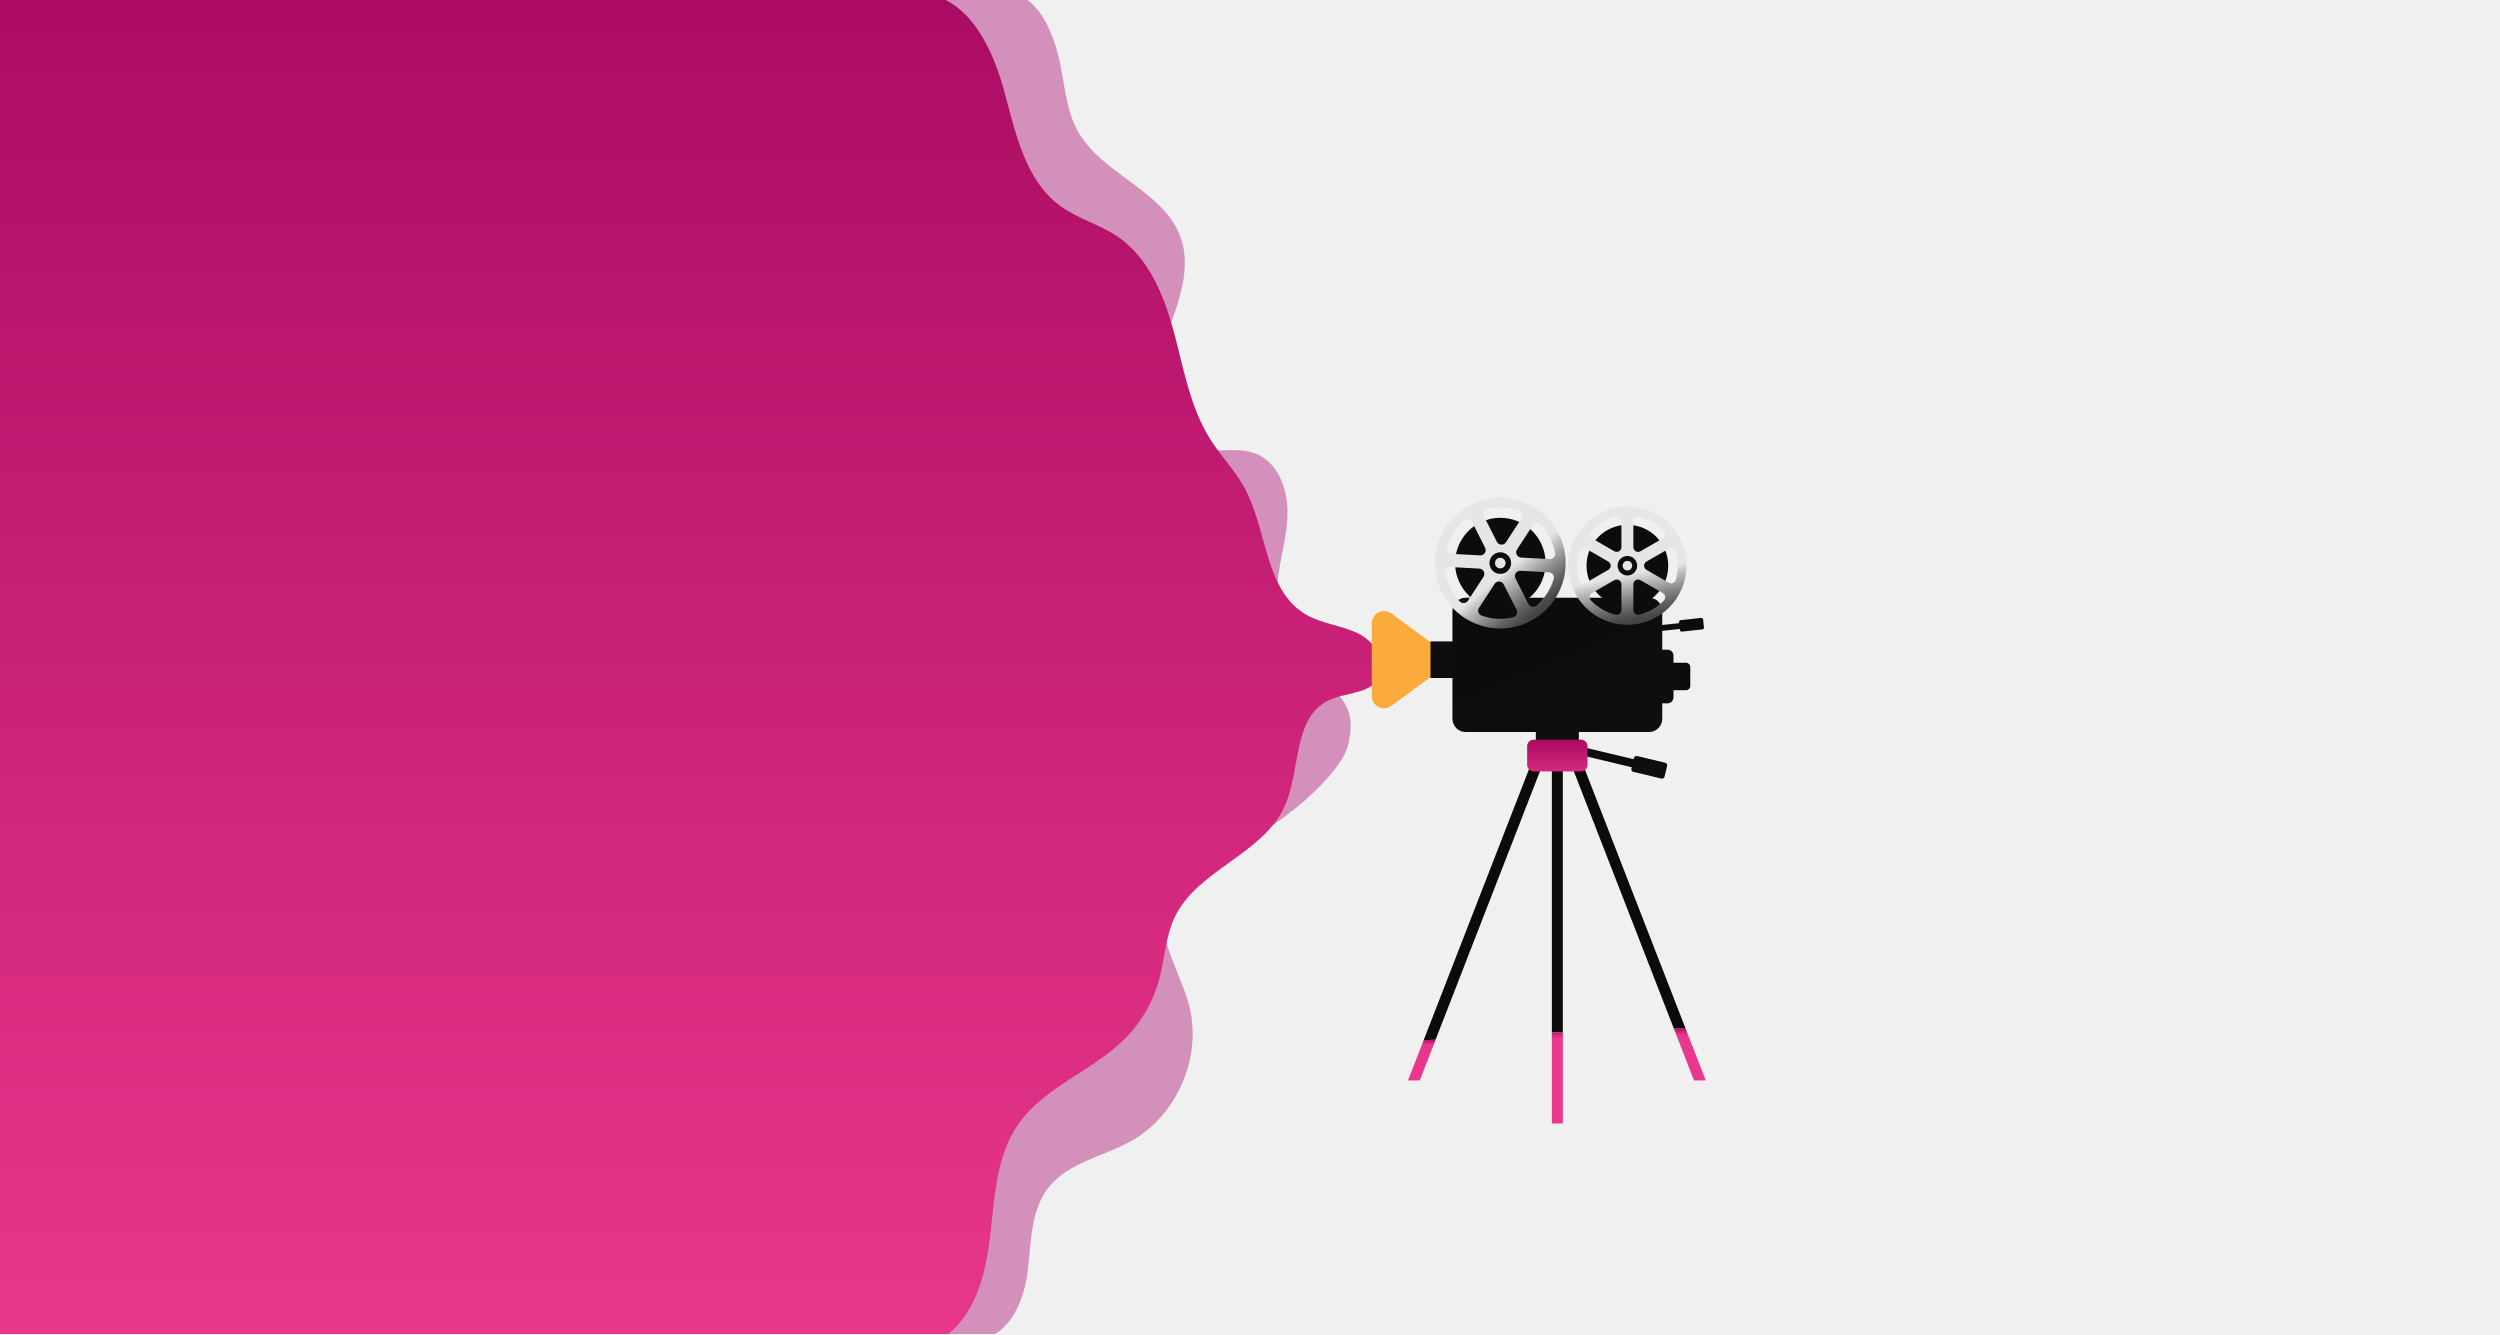
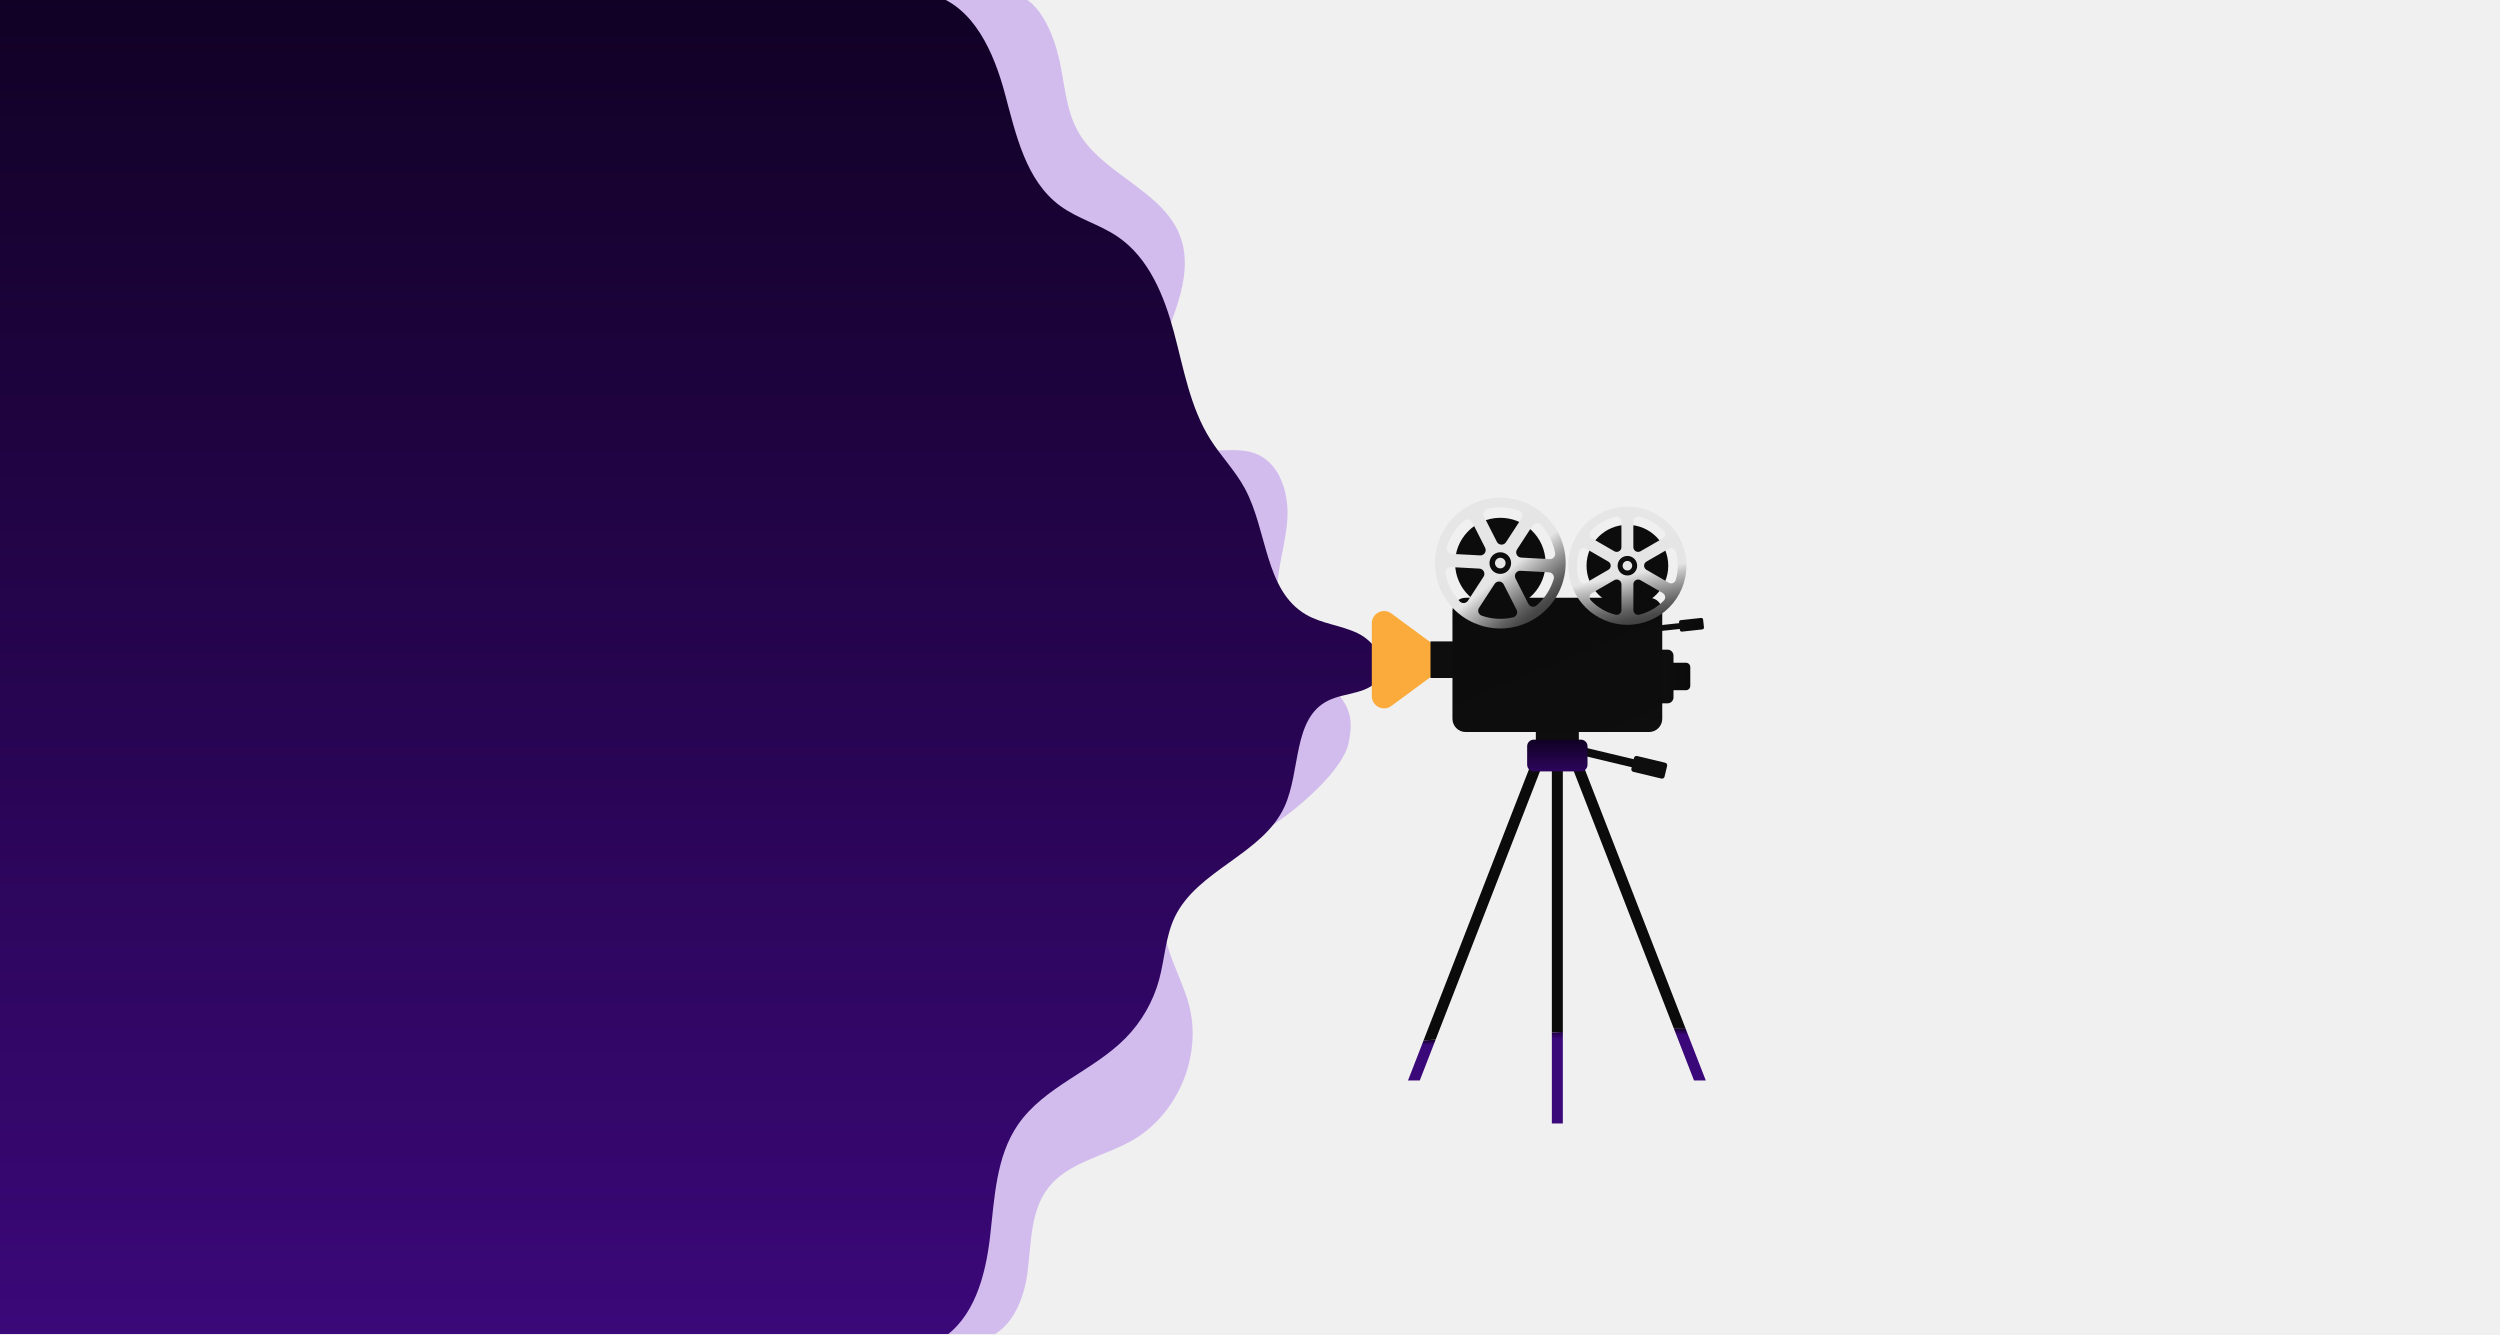
<svg xmlns="http://www.w3.org/2000/svg" width="1919" height="1024" viewBox="0 0 1919 1024" fill="none">
  <style>

    @keyframes jelly {
        0%, 100% {
            transform: scaleY(1);
        }
        50% {
            transform: scaleY(1.1);
        }
    }


    @keyframes rotateAnimate {
        from{
            transform: rotate(0deg);
        }
        to {
            transform: rotate(360deg);
        }
    }
    
    .rueda{
        animation: rotateAnimate 2s linear 1s infinite;
        transform-box: content-box;
        transform-origin: center;
    }

    .bodyCamera {
        animation: jelly 0.5s ease-in-out infinite alternate;
        transform-origin: center;
    }
</style>
  <g clip-path="url(#clip0_17_394)">
    <g clip-path="url(#clip1_17_394)">
-       <path d="M753.479 1027.89C775.471 1023.67 786.062 998.29 788.825 976.057C791.588 953.825 790.943 929.42 804.684 911.719C819.916 892.12 847.305 887.773 868.892 875.506C904.127 855.466 923.025 810.431 912.636 771.234C906.411 747.731 890.865 725.683 893.683 701.554C896.17 680.316 911.108 656.26 932.363 653.848C963.951 650.274 1029.5 598.203 1035.14 570.555C1036.58 563.501 1037.59 556.17 1035.97 549.17C1032.08 532.317 1014.97 522.665 1002.82 510.361C988.982 496.362 980.749 476.966 980.289 457.276C979.828 437.531 986.827 418.338 988.154 398.629C989.48 378.92 982.757 356.062 964.504 348.473C948.627 341.879 929.766 349.191 913.521 343.537C895.139 337.145 885.837 315.65 886.463 296.199C887.09 276.748 895.231 258.458 901.64 240.093C908.05 221.711 912.765 201.45 906.521 183.012C894.089 146.284 845.647 134.237 827.063 100.198C818.001 83.584 817.264 63.875 813.027 45.419C808.791 26.963 798.734 1.25 780.537 -3.963H-441V1027.93H753.479V1027.89Z" fill="#D390BB" />
+       <path d="M753.479 1027.89C775.471 1023.67 786.062 998.29 788.825 976.057C791.588 953.825 790.943 929.42 804.684 911.719C819.916 892.12 847.305 887.773 868.892 875.506C904.127 855.466 923.025 810.431 912.636 771.234C906.411 747.731 890.865 725.683 893.683 701.554C896.17 680.316 911.108 656.26 932.363 653.848C963.951 650.274 1029.5 598.203 1035.14 570.555C1036.58 563.501 1037.59 556.17 1035.97 549.17C1032.08 532.317 1014.97 522.665 1002.82 510.361C988.982 496.362 980.749 476.966 980.289 457.276C979.828 437.531 986.827 418.338 988.154 398.629C989.48 378.92 982.757 356.062 964.504 348.473C948.627 341.879 929.766 349.191 913.521 343.537C895.139 337.145 885.837 315.65 886.463 296.199C887.09 276.748 895.231 258.458 901.64 240.093C908.05 221.711 912.765 201.45 906.521 183.012C894.089 146.284 845.647 134.237 827.063 100.198C818.001 83.584 817.264 63.875 813.027 45.419C808.791 26.963 798.734 1.25 780.537 -3.963H-441V1027.93H753.479V1027.89Z" fill="#d2bced" />
      <path d="M722.278 1028C747.733 1012.12 756.426 979.465 759.926 949.681C763.425 919.897 764.402 888.031 781.384 863.312C801.534 833.989 839.127 822.127 864.066 796.745C876.222 784.367 885.137 768.858 889.705 752.133C894.07 736.145 894.586 718.997 901.714 704.04C919.083 667.607 969.293 655.874 986.017 619.127C998.542 591.627 992.243 551.546 1019.21 537.916C1032.47 531.211 1051.53 533.016 1058.81 520.068C1065.73 507.727 1054.94 492.236 1042.19 486.084C1029.45 479.932 1014.57 478.845 1002.35 471.68C970.729 453.113 972.958 407.065 955.479 374.831C948.203 361.403 937.318 350.296 929.14 337.403C913.557 312.813 908.658 283.232 901.143 255.124C893.628 227.016 881.859 197.876 857.767 181.557C843.971 172.218 827.191 167.871 813.764 158.017C787.407 138.658 779.837 103.366 771.346 71.777C762.873 40.188 747.53 5.228 716.126 -3.963H-441V1028.04H722.278V1028Z" fill="url(#paint0_linear_17_394)" />
    </g>
    <path d="M1116.22 506.386L1067.96 541.908C1061.76 546.474 1053 542.047 1053 534.326V478.446C1053 470.742 1061.76 466.298 1067.96 470.864L1116.22 506.386Z" fill="#FAAB3C" />
    <path d="M1256.97 486.297L1302.49 481.332L1302 476.879L1256.48 481.844L1256.97 486.297Z" fill="url(#paint1_linear_17_394)" />
    <path d="M1291.06 484.848L1306.69 483.142C1307.48 483.057 1308.04 482.351 1307.96 481.567L1307.31 475.589C1307.22 474.804 1306.52 474.237 1305.73 474.323L1290.1 476.028C1289.31 476.114 1288.75 476.819 1288.83 477.604L1289.48 483.582C1289.57 484.366 1290.27 484.933 1291.06 484.848Z" fill="url(#paint2_linear_17_394)" />
    <path d="M1178.91 575.477H1211.91V545.969H1178.91V575.477Z" fill="url(#paint3_linear_17_394)" />
    <path d="M1199.63 584.854V792.145C1196.83 792.284 1194.01 792.424 1191.2 792.563V584.854H1199.63Z" fill="url(#paint4_linear_17_394)" />
    <path d="M1199.63 862.386H1191.2V792.546C1194.01 792.406 1196.83 792.267 1199.63 792.127V862.386Z" fill="url(#paint5_linear_17_394)" />
    <path d="M1309.36 829.357H1300.32L1284.75 789.286C1287.74 789.251 1290.74 789.182 1293.73 789.164L1309.36 829.357Z" fill="url(#paint6_linear_17_394)" />
    <path d="M1209.44 572.392L1293.73 789.164C1290.74 789.199 1287.74 789.252 1284.75 789.286L1201.6 575.442L1209.46 572.392H1209.44Z" fill="url(#paint7_linear_17_394)" />
    <g class="pata_one">
      <path d="M1089.82 829.357H1080.78L1092.73 798.629C1095.83 798.419 1098.91 798.21 1102.01 798.001L1089.82 829.357Z" fill="url(#paint8_linear_17_394)" />
      <path d="M1188.54 575.442L1101.99 798.001C1098.89 798.21 1095.81 798.419 1092.71 798.629L1180.68 572.392L1188.54 575.442Z" fill="url(#paint9_linear_17_394)" />
    </g>
    <path d="M1207.73 578.238L1270.56 593.241L1272.03 587.087L1209.2 572.083L1207.73 578.238Z" fill="url(#paint10_linear_17_394)" />
    <path d="M1294.14 529.811H1261.46C1259.63 529.811 1258.14 528.312 1258.14 526.482V512.05C1258.14 510.22 1259.63 508.721 1261.46 508.721H1294.14C1295.96 508.721 1297.46 510.22 1297.46 512.05V526.482C1297.46 528.312 1295.96 529.811 1294.14 529.811Z" fill="url(#paint11_linear_17_394)" />
    <path d="M1245.4 539.886H1279.98C1282.52 539.886 1284.57 537.825 1284.57 535.284V503.266C1284.57 500.725 1282.52 498.665 1279.98 498.665H1245.4C1242.86 498.665 1240.81 500.725 1240.81 503.266V535.284C1240.81 537.825 1242.86 539.886 1245.4 539.886Z" fill="url(#paint12_linear_17_394)" />
    <path d="M1098.06 520.434H1137.37V492.338H1098.06V520.434Z" fill="url(#paint13_linear_17_394)" />
    <path class="bodyCamera" d="M1265.8 561.899H1125.04C1119.45 561.899 1114.9 557.35 1114.9 551.755V468.982C1114.9 463.387 1119.45 458.838 1125.04 458.838H1265.8C1271.39 458.838 1275.94 463.387 1275.94 468.982V551.755C1275.94 557.35 1271.39 561.899 1265.8 561.899Z" fill="url(#paint14_linear_17_394)" />
    <path d="M1275.29 597.629L1253.74 592.483C1252.66 592.225 1251.99 591.133 1252.24 590.048L1254.21 581.825C1254.46 580.74 1255.56 580.069 1256.64 580.328L1278.19 585.473C1279.27 585.732 1279.94 586.824 1279.68 587.909L1277.72 596.132C1277.47 597.217 1276.37 597.888 1275.29 597.629Z" fill="url(#paint15_linear_17_394)" />
    <path d="M1152.28 466.968C1171.46 466.623 1186.73 450.785 1186.38 431.594C1186.04 412.403 1170.21 397.125 1151.03 397.47C1131.86 397.815 1116.59 413.652 1116.93 432.843C1117.28 452.035 1133.1 467.313 1152.28 466.968Z" fill="url(#paint16_linear_17_394)" />
    <path class="rueda" d="M1106.91 454.968C1119.46 479.684 1149.66 489.531 1174.36 476.965C1199.06 464.398 1208.9 434.175 1196.34 409.46C1183.78 384.744 1153.58 374.897 1128.89 387.463C1104.19 400.03 1094.35 430.253 1106.91 454.968ZM1139.96 420.44C1141.37 423.212 1139.25 426.488 1136.15 426.314L1114.31 425.146C1111.68 425.007 1109.9 422.427 1110.67 419.883C1113.04 412.057 1117.6 405.033 1123.78 399.699C1125.78 397.974 1128.87 398.549 1130.07 400.902L1139.98 420.423L1139.96 420.44ZM1167.92 397.869L1155.99 416.222C1154.3 418.837 1150.39 418.628 1148.98 415.856L1139.07 396.335C1137.87 393.982 1139.23 391.159 1141.81 390.549C1149.75 388.684 1158.11 389.137 1165.83 391.838C1168.32 392.71 1169.36 395.673 1167.92 397.886V397.869ZM1189.51 429.173L1167.65 428.005C1164.54 427.831 1162.78 424.362 1164.48 421.748L1176.42 403.394C1177.86 401.181 1180.98 400.937 1182.77 402.854C1185.56 405.817 1187.93 409.163 1189.77 412.806C1191.62 416.449 1192.94 420.336 1193.69 424.327C1194.18 426.924 1192.14 429.295 1189.51 429.155V429.173ZM1163.3 444.005C1161.89 441.234 1164.01 437.957 1167.11 438.131L1188.96 439.299C1191.59 439.439 1193.36 442.018 1192.6 444.563C1190.23 452.389 1185.66 459.413 1179.48 464.746C1177.48 466.472 1174.4 465.897 1173.19 463.544L1163.28 444.023L1163.3 444.005ZM1155.39 439.63C1151.3 441.704 1146.3 440.084 1144.23 435.988C1142.16 431.892 1143.78 426.889 1147.87 424.815C1151.96 422.741 1156.96 424.362 1159.03 428.458C1161.11 432.554 1159.49 437.556 1155.39 439.63ZM1135.33 466.577L1147.26 448.223C1148.95 445.609 1152.85 445.818 1154.26 448.589L1164.17 468.11C1165.37 470.463 1164.01 473.287 1161.44 473.897C1153.49 475.762 1145.13 475.309 1137.42 472.607C1134.93 471.736 1133.88 468.773 1135.33 466.559V466.577ZM1120.47 461.592C1117.69 458.629 1115.32 455.282 1113.47 451.639C1111.62 447.997 1110.3 444.11 1109.55 440.118C1109.06 437.521 1111.1 435.151 1113.73 435.29L1135.59 436.458C1138.71 436.632 1140.47 440.101 1138.76 442.715L1126.83 461.069C1125.38 463.282 1122.27 463.526 1120.47 461.609V461.592Z" fill="url(#paint17_linear_17_394)" />
    <path d="M1147.99 434.07C1149 436.075 1151.46 436.877 1153.46 435.848C1155.46 434.837 1156.26 432.38 1155.24 430.375C1154.21 428.371 1151.77 427.569 1149.77 428.597C1147.76 429.626 1146.96 432.066 1147.99 434.07Z" fill="url(#paint18_linear_17_394)" />
    <path d="M1249.18 465.635C1266.51 465.635 1280.55 451.581 1280.55 434.245C1280.55 416.908 1266.51 402.854 1249.18 402.854C1231.86 402.854 1217.82 416.908 1217.82 434.245C1217.82 451.581 1231.86 465.635 1249.18 465.635Z" fill="url(#paint19_linear_17_394)" />
    <path class="rueda" d="M1203.86 434.245C1203.86 459.291 1224.15 479.597 1249.18 479.597C1274.21 479.597 1294.5 459.291 1294.5 434.245C1294.5 409.198 1274.21 388.893 1249.18 388.893C1224.15 388.893 1203.86 409.198 1203.86 434.245ZM1244.62 419.97C1244.62 422.793 1241.57 424.554 1239.13 423.142L1222.01 413.259C1219.94 412.057 1219.57 409.251 1221.23 407.525C1226.33 402.192 1232.88 398.409 1240.04 396.649C1242.36 396.074 1244.6 397.799 1244.6 400.187V419.97H1244.62ZM1276.37 413.259L1259.25 423.142C1256.81 424.554 1253.76 422.793 1253.76 419.97V400.187C1253.76 397.799 1256.01 396.074 1258.33 396.649C1265.48 398.409 1272.03 402.192 1277.14 407.525C1278.79 409.251 1278.43 412.057 1276.35 413.259H1276.37ZM1280.95 447.299L1263.83 437.399C1261.39 435.988 1261.39 432.467 1263.83 431.072L1280.95 421.172C1283.01 419.987 1285.62 421.05 1286.3 423.351C1287.33 426.872 1287.87 430.55 1287.87 434.245C1287.87 437.94 1287.33 441.617 1286.3 445.138C1285.62 447.421 1283.01 448.502 1280.95 447.317V447.299ZM1253.76 448.52C1253.76 445.696 1256.81 443.935 1259.25 445.347L1276.37 455.23C1278.44 456.433 1278.81 459.239 1277.15 460.964C1272.05 466.298 1265.5 470.08 1258.34 471.84C1256.03 472.416 1253.78 470.69 1253.78 468.302V448.52H1253.76ZM1249.18 441.757C1245.04 441.757 1241.68 438.393 1241.68 434.245C1241.68 430.096 1245.04 426.732 1249.18 426.732C1253.33 426.732 1256.69 430.096 1256.69 434.245C1256.69 438.393 1253.33 441.757 1249.18 441.757ZM1222.01 455.23L1239.13 445.347C1241.57 443.935 1244.62 445.696 1244.62 448.52V468.302C1244.62 470.69 1242.37 472.416 1240.06 471.84C1232.9 470.08 1226.35 466.298 1221.25 460.964C1219.59 459.239 1219.96 456.433 1222.03 455.23H1222.01ZM1212.08 445.138C1211.06 441.617 1210.52 437.94 1210.52 434.245C1210.52 430.55 1211.06 426.872 1212.08 423.351C1212.76 421.068 1215.38 419.987 1217.43 421.172L1234.55 431.072C1236.99 432.484 1236.99 436.005 1234.55 437.399L1217.43 447.299C1215.38 448.485 1212.76 447.421 1212.08 445.121V445.138Z" fill="url(#paint20_linear_17_394)" />
    <path d="M1245.51 434.245C1245.51 436.284 1247.16 437.922 1249.18 437.922C1251.2 437.922 1252.86 436.267 1252.86 434.245C1252.86 432.223 1251.2 430.567 1249.18 430.567C1247.16 430.567 1245.51 432.223 1245.51 434.245Z" fill="url(#paint21_linear_17_394)" />
    <path d="M1177.3 592.105H1213.51C1216.31 592.105 1218.58 589.834 1218.58 587.033V572.828C1218.58 570.026 1216.31 567.756 1213.51 567.756H1177.3C1174.5 567.756 1172.24 570.026 1172.24 572.828V587.033C1172.24 589.834 1174.5 592.105 1177.3 592.105Z" fill="url(#paint22_linear_17_394)" />
  </g>
  <defs>
    <linearGradient id="paint0_linear_17_394" x1="310.009" y1="1028" x2="310.009" y2="-4" gradientUnits="userSpaceOnUse">
-       <stop stop-color="#E8378C" />
-       <stop offset="1" stop-color="#AB0C63" />
+       <stop stop-color="#3b0879" />
+       <stop offset="1" stop-color="#110125" />
    </linearGradient>
    <linearGradient id="paint1_linear_17_394" x1="1304.17" y1="477.451" x2="1280.91" y2="481.349" gradientUnits="userSpaceOnUse">
      <stop stop-color="#0B0B0B" />
      <stop offset="1" stop-color="#0E0E0E" />
    </linearGradient>
    <linearGradient id="paint2_linear_17_394" x1="1304.35" y1="478.591" x2="1281.08" y2="482.507" gradientUnits="userSpaceOnUse">
      <stop stop-color="#0B0B0B" />
      <stop offset="1" stop-color="#0E0E0E" />
    </linearGradient>
    <linearGradient id="paint3_linear_17_394" x1="1195.42" y1="604.062" x2="1195.42" y2="568.732" gradientUnits="userSpaceOnUse">
      <stop stop-color="#0B0B0B" />
      <stop offset="1" stop-color="#0E0E0E" />
    </linearGradient>
    <linearGradient id="paint4_linear_17_394" x1="1195.42" y1="599.216" x2="1195.42" y2="572.793" gradientUnits="userSpaceOnUse">
      <stop stop-color="#0B0B0B" />
      <stop offset="1" stop-color="#0E0E0E" />
    </linearGradient>
    <linearGradient id="paint5_linear_17_394" x1="1195.42" y1="796.99" x2="1195.42" y2="788.049" gradientUnits="userSpaceOnUse">
-       <stop stop-color="#E8378C" />
-       <stop offset="0.23" stop-color="#D62A80" />
-       <stop offset="0.73" stop-color="#B6146B" />
-       <stop offset="1" stop-color="#AB0C63" />
+       <stop stop-color="#3b0879" />
+       <stop offset="0.23" stop-color="#2e055f" />
+       <stop offset="0.73" stop-color="#180035" />
+       <stop offset="1" stop-color="#110125" />
    </linearGradient>
    <linearGradient id="paint6_linear_17_394" x1="1297.04" y1="794.114" x2="1297.04" y2="788.589" gradientUnits="userSpaceOnUse">
-       <stop stop-color="#E8378C" />
-       <stop offset="0.23" stop-color="#D62A80" />
-       <stop offset="0.73" stop-color="#B6146B" />
-       <stop offset="1" stop-color="#AB0C63" />
+       <stop stop-color="#3b0879" />
+       <stop offset="0.23" stop-color="#2e055f" />
+       <stop offset="0.73" stop-color="#180035" />
+       <stop offset="1" stop-color="#110125" />
    </linearGradient>
    <linearGradient id="paint7_linear_17_394" x1="1247.65" y1="599.112" x2="1247.65" y2="569.307" gradientUnits="userSpaceOnUse">
      <stop stop-color="#0B0B0B" />
      <stop offset="1" stop-color="#0E0E0E" />
    </linearGradient>
    <linearGradient id="paint8_linear_17_394" x1="1091.39" y1="801.871" x2="1091.39" y2="797.565" gradientUnits="userSpaceOnUse">
-       <stop stop-color="#E8378C" />
-       <stop offset="0.23" stop-color="#D62A80" />
-       <stop offset="0.73" stop-color="#B6146B" />
-       <stop offset="1" stop-color="#AB0C63" />
+       <stop stop-color="#3b0879" />
+       <stop offset="0.23" stop-color="#2e055f" />
+       <stop offset="0.73" stop-color="#180035" />
+       <stop offset="1" stop-color="#110125" />
    </linearGradient>
    <linearGradient id="paint9_linear_17_394" x1="1140.62" y1="600.262" x2="1140.62" y2="569.167" gradientUnits="userSpaceOnUse">
      <stop stop-color="#0B0B0B" />
      <stop offset="1" stop-color="#0E0E0E" />
    </linearGradient>
    <linearGradient id="paint10_linear_17_394" x1="1239.85" y1="593.587" x2="1239.85" y2="569.656" gradientUnits="userSpaceOnUse">
      <stop stop-color="#0B0B0B" />
      <stop offset="1" stop-color="#0E0E0E" />
    </linearGradient>
    <linearGradient id="paint11_linear_17_394" x1="1295.58" y1="519.266" x2="1278.9" y2="519.266" gradientUnits="userSpaceOnUse">
      <stop stop-color="#0B0B0B" />
      <stop offset="1" stop-color="#0E0E0E" />
    </linearGradient>
    <linearGradient id="paint12_linear_17_394" x1="1295.58" y1="519.266" x2="1278.9" y2="519.266" gradientUnits="userSpaceOnUse">
      <stop stop-color="#0B0B0B" />
      <stop offset="1" stop-color="#0E0E0E" />
    </linearGradient>
    <linearGradient id="paint13_linear_17_394" x1="1058.59" y1="506.386" x2="1106.8" y2="506.386" gradientUnits="userSpaceOnUse">
      <stop stop-color="#0B0B0B" />
      <stop offset="1" stop-color="#0E0E0E" />
    </linearGradient>
    <linearGradient id="paint14_linear_17_394" x1="1159.49" y1="423.125" x2="1230.1" y2="594.351" gradientUnits="userSpaceOnUse">
      <stop stop-color="#0B0B0B" />
      <stop offset="1" stop-color="#0E0E0E" />
    </linearGradient>
    <linearGradient id="paint15_linear_17_394" x1="1236.16" y1="400.386" x2="1265.15" y2="583.76" gradientUnits="userSpaceOnUse">
      <stop stop-color="#0B0B0B" />
      <stop offset="1" stop-color="#0E0E0E" />
    </linearGradient>
    <linearGradient id="paint16_linear_17_394" x1="832.033" y1="35.663" x2="1549.25" y2="924.214" gradientUnits="userSpaceOnUse">
      <stop stop-color="#0B0B0B" />
      <stop offset="1" stop-color="#0E0E0E" />
    </linearGradient>
    <linearGradient id="paint17_linear_17_394" x1="1125.97" y1="400.401" x2="1183.54" y2="471.717" gradientUnits="userSpaceOnUse">
      <stop stop-color="#E6E6E6" />
      <stop offset="0.53" stop-color="#E5E5E6" />
      <stop offset="0.6" stop-color="#C4C4C4" />
      <stop offset="0.74" stop-color="#8B8B8C" />
      <stop offset="0.85" stop-color="#626262" />
      <stop offset="0.94" stop-color="#494949" />
      <stop offset="1" stop-color="#404040" />
    </linearGradient>
    <linearGradient id="paint18_linear_17_394" x1="1114.16" y1="385.763" x2="1198.21" y2="489.879" gradientUnits="userSpaceOnUse">
      <stop stop-color="#E6E6E6" />
      <stop offset="0.53" stop-color="#E5E5E6" />
      <stop offset="0.6" stop-color="#C4C4C4" />
      <stop offset="0.74" stop-color="#8B8B8C" />
      <stop offset="0.85" stop-color="#626262" />
      <stop offset="0.94" stop-color="#494949" />
      <stop offset="1" stop-color="#404040" />
    </linearGradient>
    <linearGradient id="paint19_linear_17_394" x1="1154.03" y1="-16.12" x2="1367.69" y2="993.585" gradientUnits="userSpaceOnUse">
      <stop stop-color="#0B0B0B" />
      <stop offset="1" stop-color="#0E0E0E" />
    </linearGradient>
    <linearGradient id="paint20_linear_17_394" x1="1241.55" y1="398.096" x2="1258.7" y2="479.138" gradientUnits="userSpaceOnUse">
      <stop stop-color="#E6E6E6" />
      <stop offset="0.53" stop-color="#E5E5E6" />
      <stop offset="0.6" stop-color="#C4C4C4" />
      <stop offset="0.74" stop-color="#8B8B8C" />
      <stop offset="0.85" stop-color="#626262" />
      <stop offset="0.94" stop-color="#494949" />
      <stop offset="1" stop-color="#404040" />
    </linearGradient>
    <linearGradient id="paint21_linear_17_394" x1="1238.04" y1="381.468" x2="1263.08" y2="499.79" gradientUnits="userSpaceOnUse">
      <stop stop-color="#E6E6E6" />
      <stop offset="0.53" stop-color="#E5E5E6" />
      <stop offset="0.6" stop-color="#C4C4C4" />
      <stop offset="0.74" stop-color="#8B8B8C" />
      <stop offset="0.85" stop-color="#626262" />
      <stop offset="0.94" stop-color="#494949" />
      <stop offset="1" stop-color="#404040" />
    </linearGradient>
    <linearGradient id="paint22_linear_17_394" x1="1195.42" y1="604.062" x2="1195.42" y2="568.732" gradientUnits="userSpaceOnUse">
-       <stop stop-color="#E8378C" />
-       <stop offset="1" stop-color="#AB0C63" />
+       <stop stop-color="#3b0879" />
+       <stop offset="1" stop-color="#110125" />
    </linearGradient>
    <clipPath id="clip0_17_394">
      <rect width="1919" height="1024" fill="white" />
    </clipPath>
    <clipPath id="clip1_17_394">
      <rect width="1502" height="1032" fill="white" transform="translate(-441 -4)" />
    </clipPath>
  </defs>
</svg>
